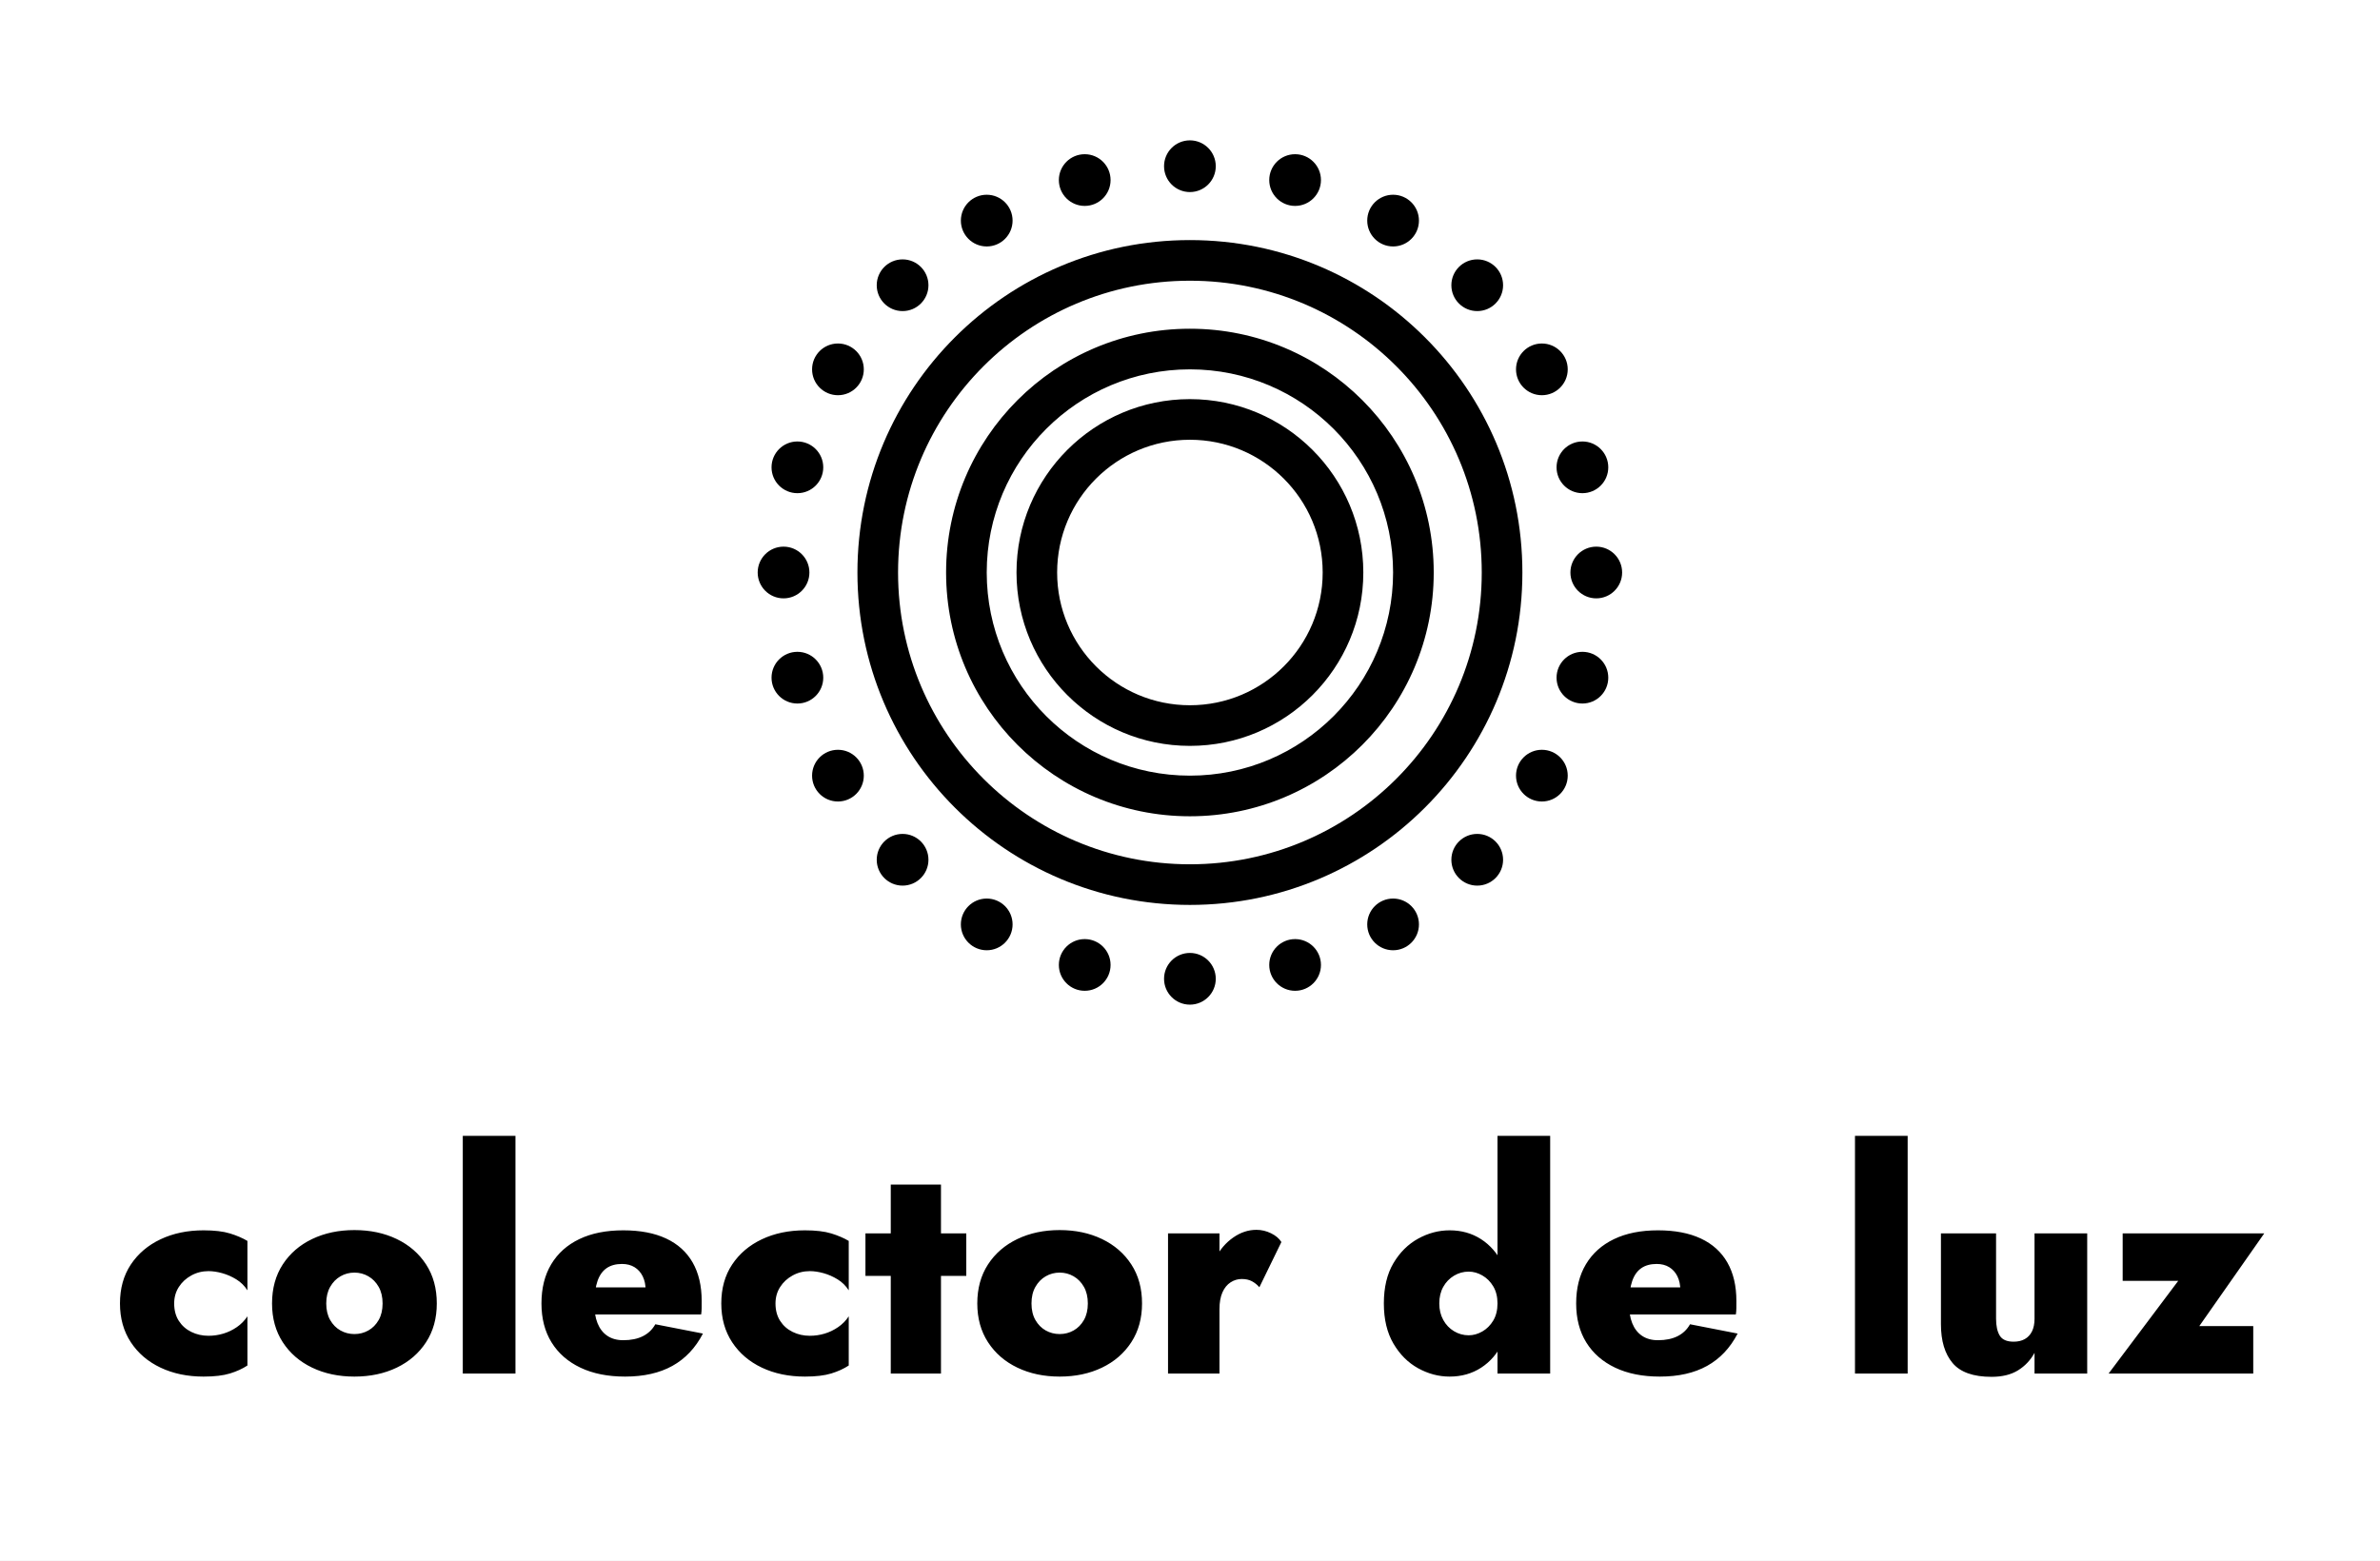
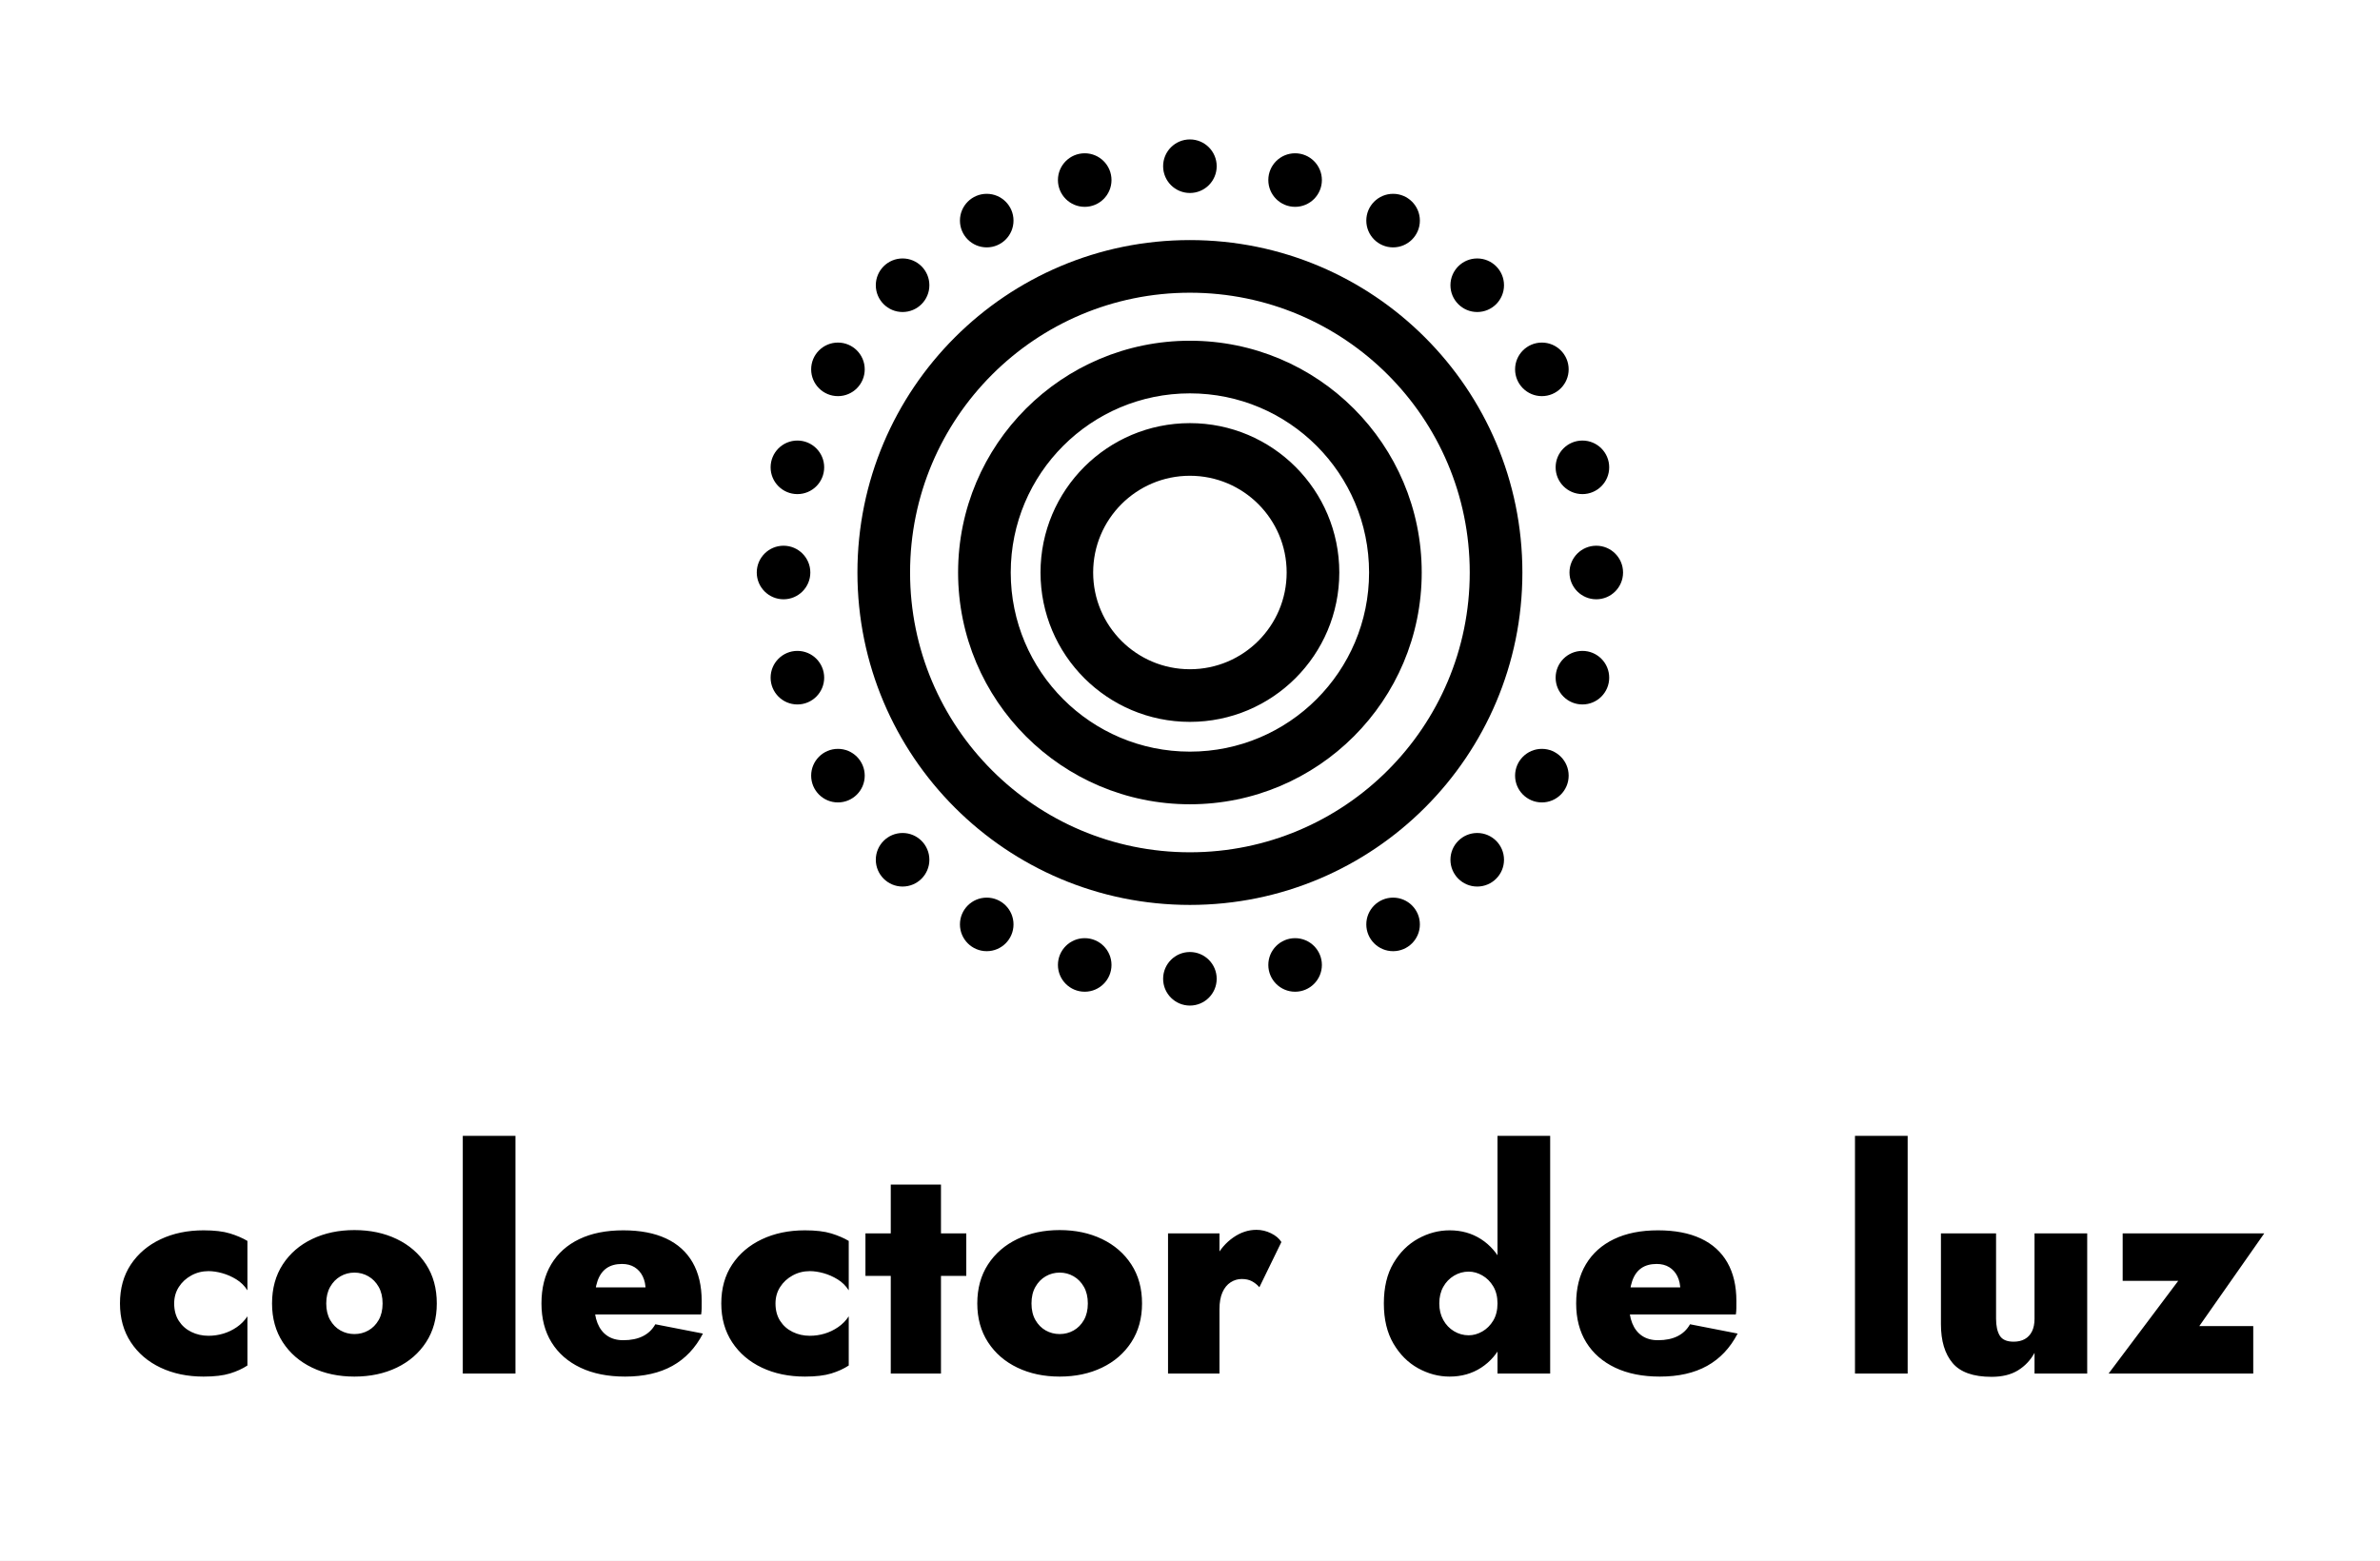
<svg xmlns="http://www.w3.org/2000/svg" viewBox="0 0 2577 1690">
  <rect width="2577" height="1690" fill="#fff" />
  <g fill="#000" transform="translate(120 120)">
    <g transform="translate(668.4 0)">
-       <circle cx="500.0" cy="60.0" r="28" />
-       <circle cx="613.9" cy="75.0" r="28" />
-       <circle cx="720.0" cy="118.9" r="28" />
-       <circle cx="811.1" cy="188.9" r="28" />
-       <circle cx="881.1" cy="280.0" r="28" />
-       <circle cx="925.0" cy="386.1" r="28" />
-       <circle cx="940.0" cy="500.0" r="28" />
-       <circle cx="925.0" cy="613.9" r="28" />
-       <circle cx="881.1" cy="720.0" r="28" />
-       <circle cx="811.1" cy="811.1" r="28" />
-       <circle cx="720.0" cy="881.1" r="28" />
-       <circle cx="613.9" cy="925.0" r="28" />
-       <circle cx="500.0" cy="940.0" r="28" />
-       <circle cx="386.1" cy="925.0" r="28" />
-       <circle cx="280.0" cy="881.1" r="28" />
-       <circle cx="188.9" cy="811.1" r="28" />
-       <circle cx="118.9" cy="720.0" r="28" />
-       <circle cx="75.0" cy="613.9" r="28" />
-       <circle cx="60.0" cy="500.0" r="28" />
-       <circle cx="75.0" cy="386.1" r="28" />
-       <circle cx="118.9" cy="280.0" r="28" />
-       <circle cx="188.9" cy="188.9" r="28" />
-       <circle cx="280.0" cy="118.9" r="28" />
-       <circle cx="386.1" cy="75.0" r="28" />
-       <path fill-rule="evenodd" d="M140.0 500.0a360 360 0 1 0 720 0a360 360 0 1 0 -720 0z M184.0 500.0a316 316 0 1 0 632 0a316 316 0 1 0 -632 0z M236.0 500.0a264 264 0 1 0 528 0a264 264 0 1 0 -528 0z M280.0 500.0a220 220 0 1 0 440 0a220 220 0 1 0 -440 0z M312.24 500.0a187.76 187.76 0 1 0 375.52 0a187.76 187.76 0 1 0 -375.52 0z M356.24 500.0a143.76 143.76 0 1 0 287.52 0a143.76 143.76 0 1 0 -287.52 0z" />
+       <circle cx="500.0" cy="60.0" r="29" />
+       <circle cx="613.9" cy="75.0" r="29" />
+       <circle cx="720.0" cy="118.9" r="29" />
+       <circle cx="811.1" cy="188.9" r="29" />
+       <circle cx="881.1" cy="280.0" r="29" />
+       <circle cx="925.0" cy="386.1" r="29" />
+       <circle cx="940.0" cy="500.0" r="29" />
+       <circle cx="925.0" cy="613.9" r="29" />
+       <circle cx="881.1" cy="720.0" r="29" />
+       <circle cx="811.1" cy="811.1" r="29" />
+       <circle cx="720.0" cy="881.1" r="29" />
+       <circle cx="613.9" cy="925.0" r="29" />
+       <circle cx="500.0" cy="940.0" r="29" />
+       <circle cx="386.1" cy="925.0" r="29" />
+       <circle cx="280.0" cy="881.1" r="29" />
+       <circle cx="188.9" cy="811.1" r="29" />
+       <circle cx="118.9" cy="720.0" r="29" />
+       <circle cx="75.0" cy="613.9" r="29" />
+       <circle cx="60.0" cy="500.0" r="29" />
+       <circle cx="75.0" cy="386.1" r="29" />
+       <circle cx="118.9" cy="280.0" r="29" />
+       <circle cx="188.9" cy="188.9" r="29" />
+       <circle cx="280.0" cy="118.9" r="29" />
+       <circle cx="386.1" cy="75.0" r="29" />
+       <path fill-rule="evenodd" d="M140.0 500.0a360 360 0 1 0 720 0a360 360 0 1 0 -720 0z M197.0 500.0a303 303 0 1 0 606 0a303 303 0 1 0 -606 0z M249.0 500.0a251 251 0 1 0 502 0a251 251 0 1 0 -502 0z M306.0 500.0a194 194 0 1 0 388 0a194 194 0 1 0 -388 0z M338.24 500.0a161.76 161.76 0 1 0 323.52 0a161.76 161.76 0 1 0 -323.52 0z M395.24 500.0a104.76 104.76 0 1 0 209.52 0a104.76 104.76 0 1 0 -209.52 0z" />
    </g>
    <g transform="translate(0.0 1367.5)">
      <path d="M68.592 -75.9Q68.592 -85.88 73.626 -93.727Q78.66 -101.574 87.178 -106.24Q95.697 -110.906 105.753 -110.906Q112.636 -110.906 120.564 -108.709Q128.492 -106.512 135.88 -101.974Q143.267 -97.435 147.899 -90.111V-143.621Q139.979 -148.333 129.023 -151.716Q118.067 -155.1 100.426 -155.1Q74.321 -155.1 53.837 -145.403Q33.354 -135.705 21.627 -118.019Q9.9 -100.332 9.9 -75.9Q9.9 -51.798 21.627 -33.946Q33.354 -16.095 53.837 -6.397Q74.321 3.3 100.426 3.3Q118.067 3.3 129.023 -0.084Q139.979 -3.467 147.899 -8.712V-61.955Q143.267 -54.961 136.412 -50.258Q129.558 -45.554 121.763 -43.224Q113.968 -40.894 105.753 -40.894Q95.697 -40.894 87.178 -45.059Q78.66 -49.224 73.626 -57.039Q68.592 -64.854 68.592 -75.9Z M174.558 -75.9Q174.558 -51.798 186.152 -33.946Q197.745 -16.095 217.963 -6.397Q238.18 3.3 263.752 3.3Q289.389 3.3 309.574 -6.397Q329.759 -16.095 341.353 -33.946Q352.946 -51.798 352.946 -75.9Q352.946 -100.332 341.353 -118.152Q329.759 -135.972 309.574 -145.669Q289.389 -155.366 263.752 -155.366Q238.18 -155.366 217.963 -145.669Q197.745 -135.972 186.152 -118.152Q174.558 -100.332 174.558 -75.9ZM233.251 -75.9Q233.251 -86.413 237.485 -93.86Q241.72 -101.308 248.64 -105.308Q255.561 -109.308 263.752 -109.308Q271.944 -109.308 278.864 -105.308Q285.785 -101.308 290.019 -93.86Q294.254 -86.413 294.254 -75.9Q294.254 -65.387 290.019 -57.971Q285.785 -50.556 278.864 -46.657Q271.944 -42.758 263.752 -42.758Q255.561 -42.758 248.64 -46.657Q241.72 -50.556 237.485 -57.971Q233.251 -65.387 233.251 -75.9Z M381.091 -257.4V0.0H438.122V-257.4Z M556.863 3.3Q587.143 3.3 608.058 -8.299Q628.972 -19.899 641.119 -43.301L589.571 -53.368Q584.784 -44.835 576.1 -40.467Q567.416 -36.099 554.836 -36.099Q544.653 -36.099 537.625 -40.835Q530.597 -45.57 526.985 -54.515Q523.372 -63.459 523.639 -76.218Q523.702 -90.778 526.947 -100.16Q530.192 -109.541 536.788 -114.112Q543.385 -118.682 553.504 -118.682Q561.313 -118.682 567.021 -115.203Q572.729 -111.724 575.91 -105.287Q579.091 -98.849 579.091 -89.847Q579.091 -87.537 577.835 -84.205Q576.578 -80.874 574.789 -78.158L586.948 -93.338H497.758V-63.973H639.167Q639.7 -67.03 639.732 -70.837Q639.763 -74.644 639.763 -78.552Q639.763 -103.174 629.985 -120.265Q620.206 -137.355 601.271 -146.228Q582.337 -155.1 554.836 -155.1Q527.069 -155.1 507.277 -145.6Q487.485 -136.099 476.882 -118.412Q466.278 -100.725 466.278 -75.9Q466.278 -51.405 477.218 -33.718Q488.157 -16.031 508.487 -6.365Q528.818 3.3 556.863 3.3Z M719.682 -75.9Q719.682 -85.88 724.716 -93.727Q729.75 -101.574 738.268 -106.24Q746.787 -110.906 756.843 -110.906Q763.726 -110.906 771.654 -108.709Q779.582 -106.512 786.97 -101.974Q794.357 -97.435 798.989 -90.111V-143.621Q791.069 -148.333 780.113 -151.716Q769.157 -155.1 751.516 -155.1Q725.411 -155.1 704.927 -145.403Q684.444 -135.705 672.717 -118.019Q660.99 -100.332 660.99 -75.9Q660.99 -51.798 672.717 -33.946Q684.444 -16.095 704.927 -6.397Q725.411 3.3 751.516 3.3Q769.157 3.3 780.113 -0.084Q791.069 -3.467 798.989 -8.712V-61.955Q794.357 -54.961 787.502 -50.258Q780.648 -45.554 772.853 -43.224Q765.058 -40.894 756.843 -40.894Q746.787 -40.894 738.268 -45.059Q729.75 -49.224 724.716 -57.039Q719.682 -64.854 719.682 -75.9Z M817.08 -151.8V-105.742H926.274V-151.8ZM844.494 -204.6V0.0H898.861V-204.6Z M938.178 -75.9Q938.178 -51.798 949.772 -33.946Q961.365 -16.095 981.583 -6.397Q1001.8 3.3 1027.372 3.3Q1053.009 3.3 1073.194 -6.397Q1093.379 -16.095 1104.973 -33.946Q1116.566 -51.798 1116.566 -75.9Q1116.566 -100.332 1104.973 -118.152Q1093.379 -135.972 1073.194 -145.669Q1053.009 -155.366 1027.372 -155.366Q1001.8 -155.366 981.583 -145.669Q961.365 -135.972 949.772 -118.152Q938.178 -100.332 938.178 -75.9ZM996.871 -75.9Q996.871 -86.413 1001.105 -93.86Q1005.34 -101.308 1012.26 -105.308Q1019.181 -109.308 1027.372 -109.308Q1035.564 -109.308 1042.484 -105.308Q1049.405 -101.308 1053.639 -93.86Q1057.874 -86.413 1057.874 -75.9Q1057.874 -65.387 1053.639 -57.971Q1049.405 -50.556 1042.484 -46.657Q1035.564 -42.758 1027.372 -42.758Q1019.181 -42.758 1012.26 -46.657Q1005.34 -50.556 1001.105 -57.971Q996.871 -65.387 996.871 -75.9Z M1200.41 -151.8H1144.711V0.0H1200.41ZM1243.616 -93.461 1267.459 -142.409Q1263.916 -148.146 1256.288 -151.89Q1248.661 -155.633 1240.411 -155.633Q1227.187 -155.633 1215.226 -147.25Q1203.264 -138.866 1195.897 -124.708Q1188.53 -110.55 1188.53 -92.4L1200.41 -69.76Q1200.41 -80.65 1203.62 -87.898Q1206.831 -95.147 1212.441 -98.765Q1218.051 -102.383 1224.488 -102.383Q1231.088 -102.383 1235.645 -99.902Q1240.201 -97.421 1243.616 -93.461Z M1501.453 -257.4V0.0H1558.483V-257.4ZM1378.398 -75.9Q1378.398 -50.148 1388.761 -32.461Q1399.125 -14.775 1415.486 -5.737Q1431.846 3.3 1449.643 3.3Q1468.783 3.3 1483.639 -6.27Q1498.495 -15.84 1507.246 -33.66Q1515.996 -51.48 1515.996 -75.9Q1515.996 -100.65 1507.246 -118.305Q1498.495 -135.96 1483.639 -145.53Q1468.783 -155.1 1449.643 -155.1Q1431.846 -155.1 1415.486 -146.063Q1399.125 -137.025 1388.761 -119.504Q1378.398 -101.982 1378.398 -75.9ZM1438.422 -75.9Q1438.422 -86.198 1442.721 -93.88Q1447.019 -101.562 1454.371 -105.968Q1461.723 -110.374 1470.256 -110.374Q1477.811 -110.374 1485.035 -106.234Q1492.26 -102.095 1496.856 -94.413Q1501.453 -86.731 1501.453 -75.9Q1501.453 -65.069 1496.856 -57.387Q1492.26 -49.705 1485.035 -45.566Q1477.811 -41.426 1470.256 -41.426Q1461.723 -41.426 1454.371 -45.832Q1447.019 -50.238 1442.721 -58.053Q1438.422 -65.868 1438.422 -75.9Z M1677.213 3.3Q1707.493 3.3 1728.408 -8.299Q1749.322 -19.899 1761.469 -43.301L1709.921 -53.368Q1705.134 -44.835 1696.45 -40.467Q1687.766 -36.099 1675.186 -36.099Q1665.003 -36.099 1657.975 -40.835Q1650.947 -45.57 1647.335 -54.515Q1643.722 -63.459 1643.989 -76.218Q1644.052 -90.778 1647.297 -100.16Q1650.542 -109.541 1657.138 -114.112Q1663.735 -118.682 1673.854 -118.682Q1681.663 -118.682 1687.371 -115.203Q1693.079 -111.724 1696.26 -105.287Q1699.441 -98.849 1699.441 -89.847Q1699.441 -87.537 1698.185 -84.205Q1696.928 -80.874 1695.139 -78.158L1707.298 -93.338H1618.108V-63.973H1759.517Q1760.05 -67.03 1760.082 -70.837Q1760.113 -74.644 1760.113 -78.552Q1760.113 -103.174 1750.335 -120.265Q1740.556 -137.355 1721.621 -146.228Q1702.687 -155.1 1675.186 -155.1Q1647.419 -155.1 1627.627 -145.6Q1607.835 -136.099 1597.232 -118.412Q1586.628 -100.725 1586.628 -75.9Q1586.628 -51.405 1597.568 -33.718Q1608.507 -16.031 1628.837 -6.365Q1649.168 3.3 1677.213 3.3Z M1888.531 -257.4V0.0H1945.562V-257.4Z M2041.285 -59.4V-151.8H1981.591V-53.436Q1981.591 -26.376 1994.183 -11.405Q2006.775 3.566 2036.395 3.566Q2053.706 3.566 2065.059 -3.465Q2076.412 -10.496 2082.936 -22.428V0.0H2139.967V-151.8H2082.936V-59.4Q2082.936 -51.11 2080.149 -45.593Q2077.362 -40.076 2072.346 -37.289Q2067.33 -34.501 2060.308 -34.501Q2049.262 -34.501 2045.274 -41.072Q2041.285 -47.642 2041.285 -59.4Z M2238.555 -100.415 2163.15 0.0H2319.758V-51.385H2261.341L2331.685 -151.8H2178.377V-100.415Z" />
    </g>
  </g>
</svg>
